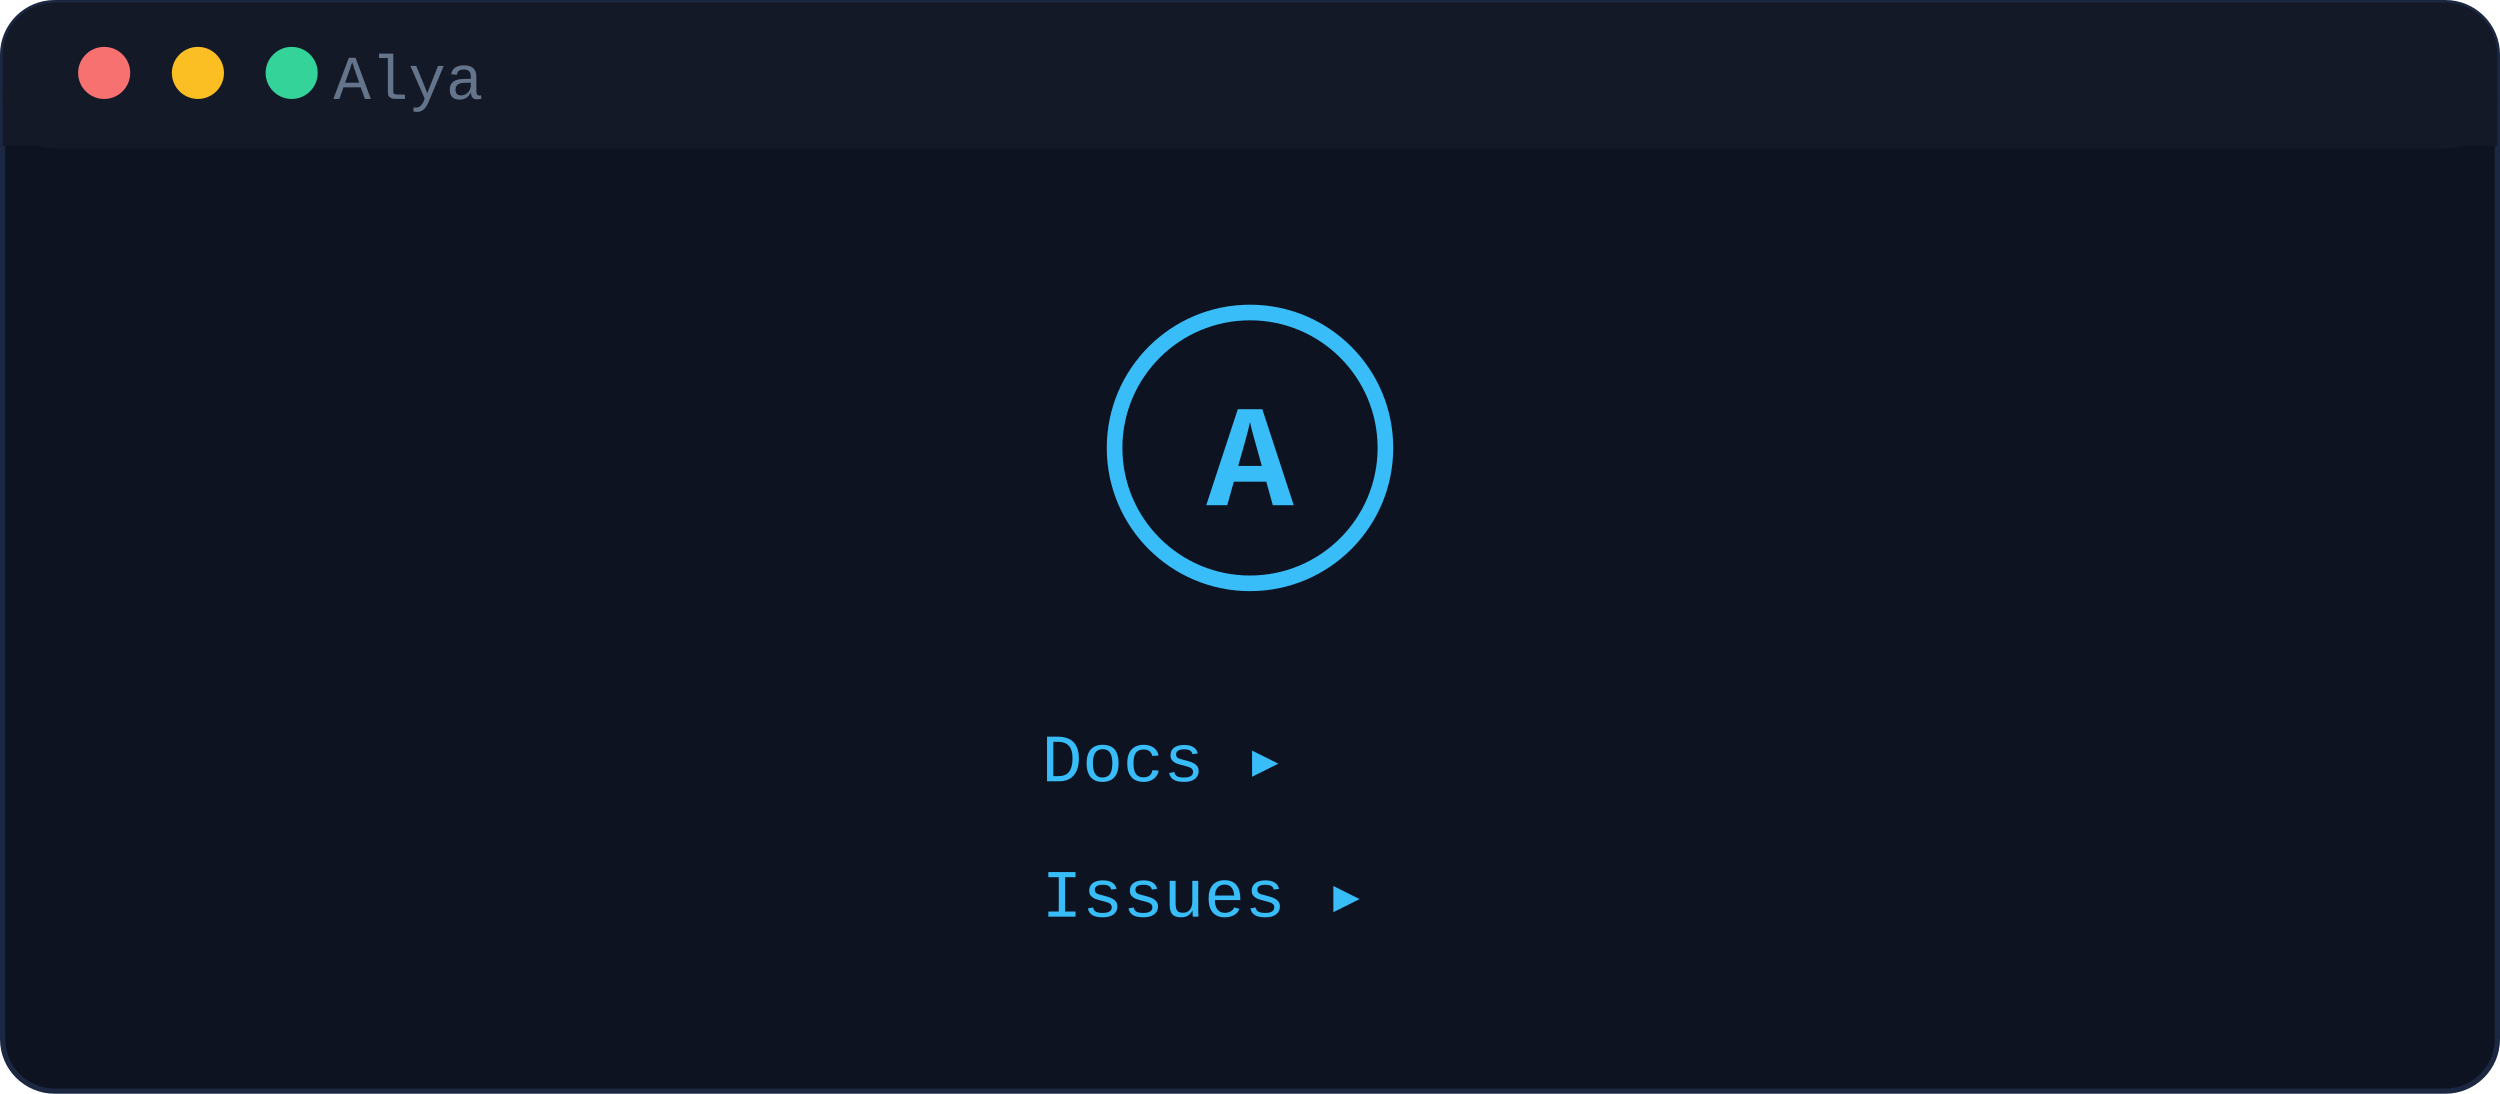
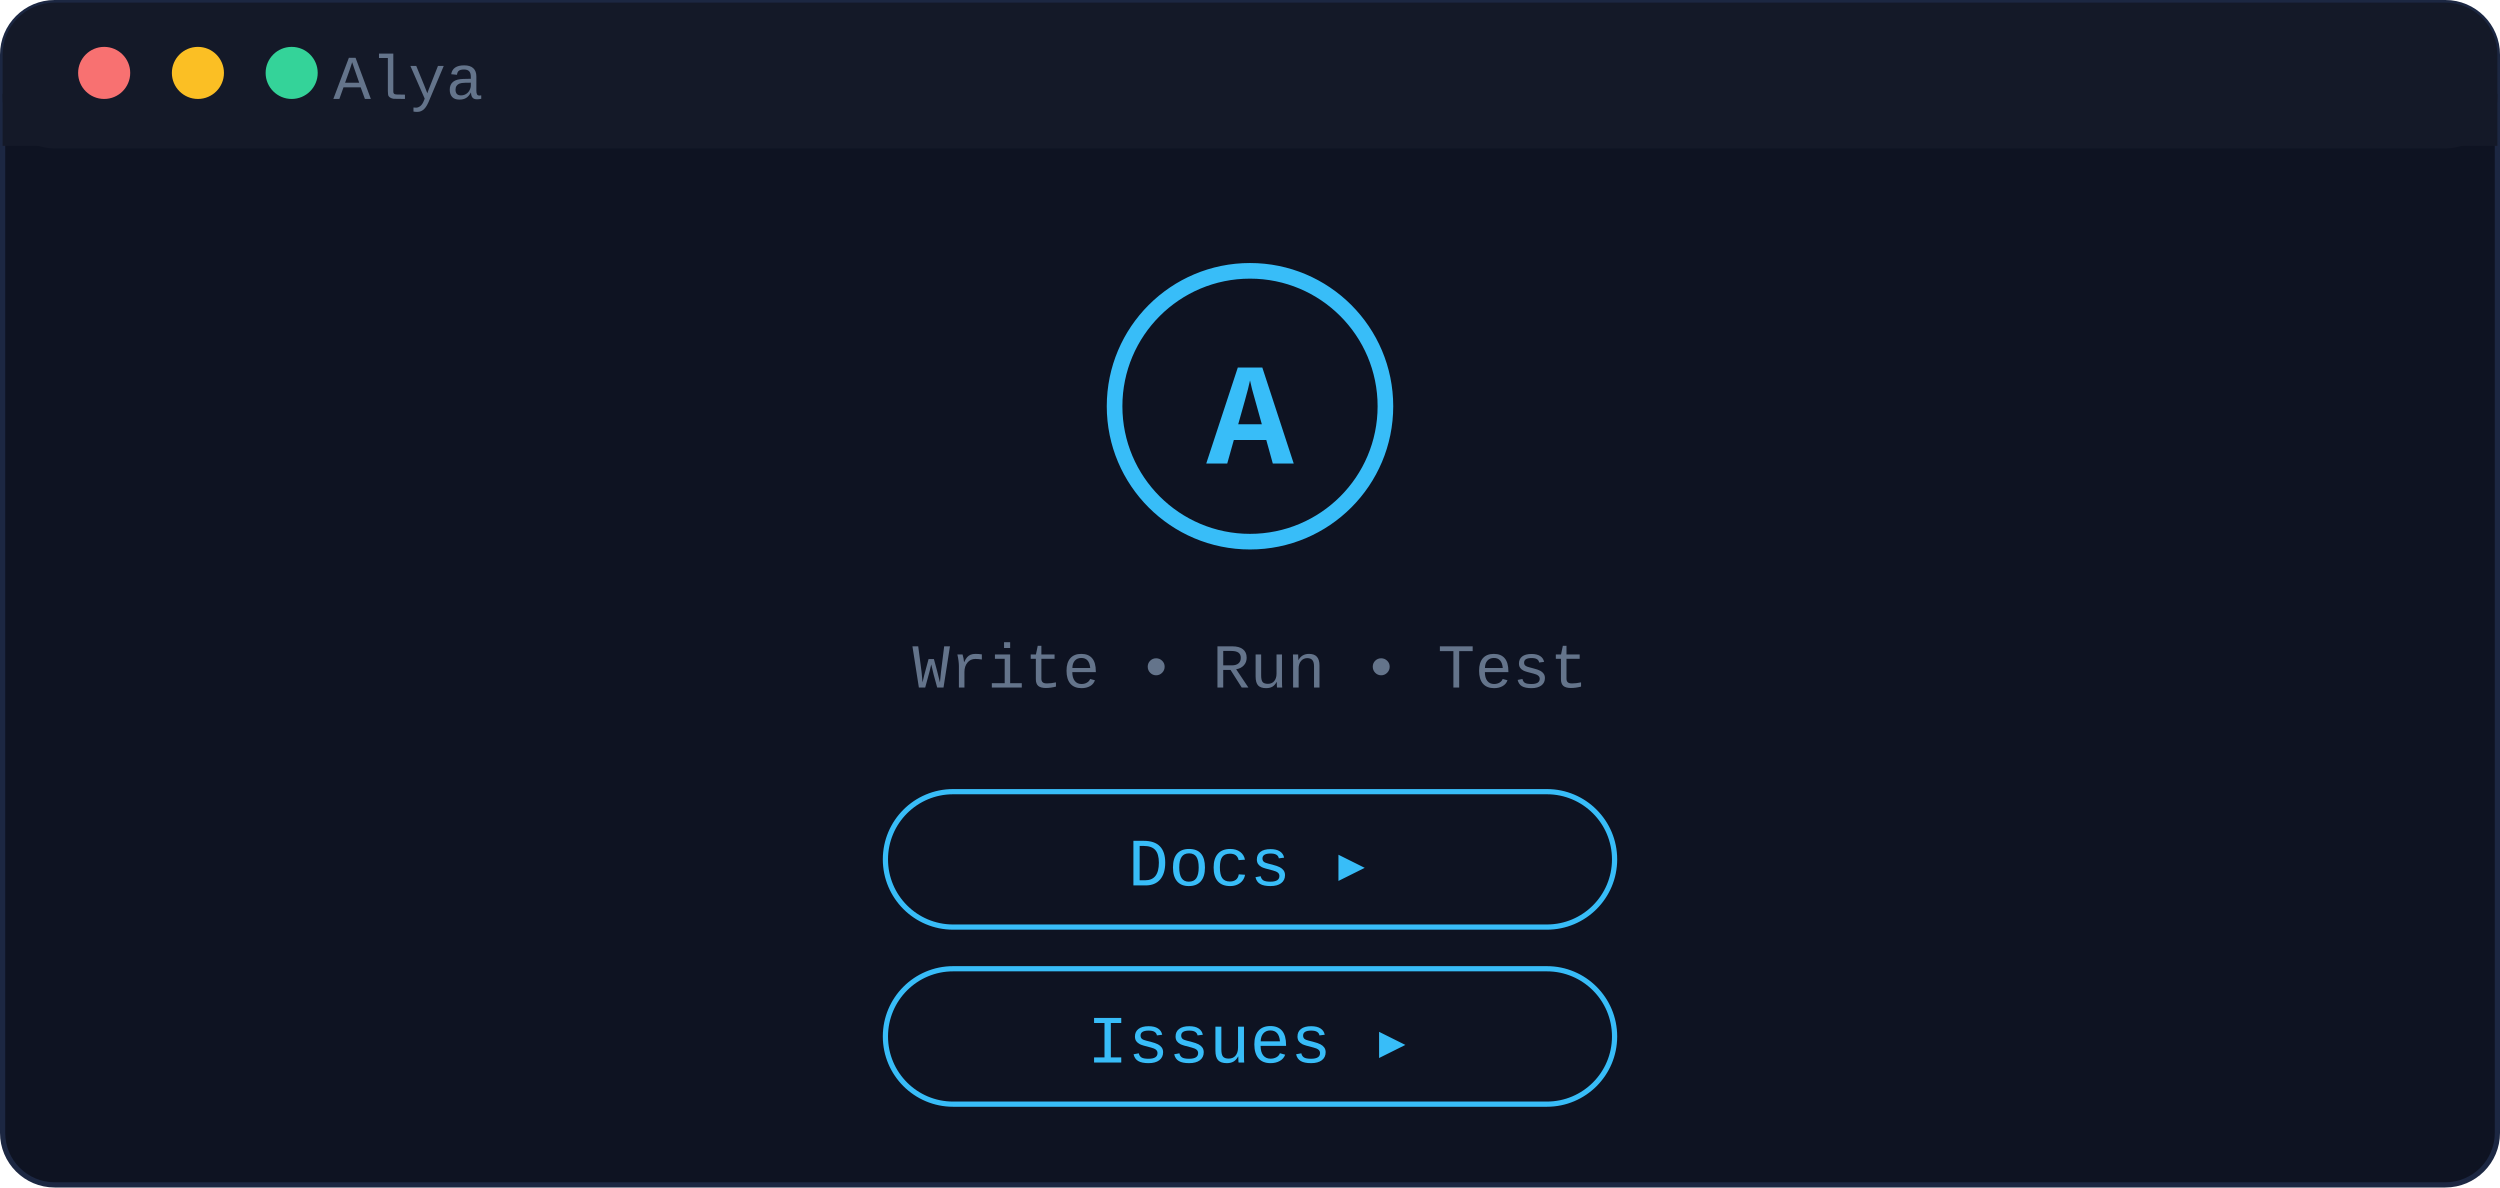
- <svg xmlns="http://www.w3.org/2000/svg" width="480" height="210" viewBox="0 0 480 210">
-   <rect x="0.5" y="0.5" width="479" height="209" rx="10" fill="#0e1322" stroke="#1c2742" />
+ <svg xmlns="http://www.w3.org/2000/svg" width="480" height="228" viewBox="0 0 480 228">
+   <rect x="0.5" y="0.5" width="479" height="227" rx="10" fill="#0e1322" stroke="#1c2742" />
  <rect x="0.5" y="0.5" width="479" height="28" rx="10" fill="#141928" />
  <rect x="0.5" y="18" width="479" height="10" fill="#141928" />
  <circle cx="20" cy="14" r="5" fill="#f87171" />
  <circle cx="38" cy="14" r="5" fill="#fbbf24" />
  <circle cx="56" cy="14" r="5" fill="#34d399" />
  <text x="64" y="19" font-family="Consolas, 'Courier New', monospace" font-size="12" fill="#64748b">Alya</text>
-   <circle cx="240" cy="86" r="26" fill="none" stroke="#38bdf8" stroke-width="3" />
-   <text x="240" y="97" text-anchor="middle" font-family="Consolas, 'Courier New', monospace" font-size="28" font-weight="bold" fill="#38bdf8">A</text>
-   <text x="200" y="150" font-family="Consolas, 'Courier New', monospace" font-size="13">
+   <circle cx="240" cy="78" r="26" fill="none" stroke="#38bdf8" stroke-width="3" />
+   <text x="240" y="89" text-anchor="middle" font-family="Consolas, 'Courier New', monospace" font-size="28" font-weight="bold" fill="#38bdf8">A</text>
+   <text x="240" y="132" text-anchor="middle" font-family="Consolas, 'Courier New', monospace" font-size="12">
+     <tspan fill="#64748b">Write  •  Run  •  Test</tspan>
+   </text>
+   <rect x="170" y="152" width="140" height="26" rx="13" fill="none" stroke="#38bdf8" />
+   <text x="240" y="170" text-anchor="middle" font-family="Consolas, 'Courier New', monospace" font-size="13">
    <tspan fill="#38bdf8">Docs  ▸</tspan>
  </text>
-   <text x="200" y="176" font-family="Consolas, 'Courier New', monospace" font-size="13">
+   <rect x="170" y="186" width="140" height="26" rx="13" fill="none" stroke="#38bdf8" />
+   <text x="240" y="204" text-anchor="middle" font-family="Consolas, 'Courier New', monospace" font-size="13">
    <tspan fill="#38bdf8">Issues  ▸</tspan>
  </text>
</svg>
